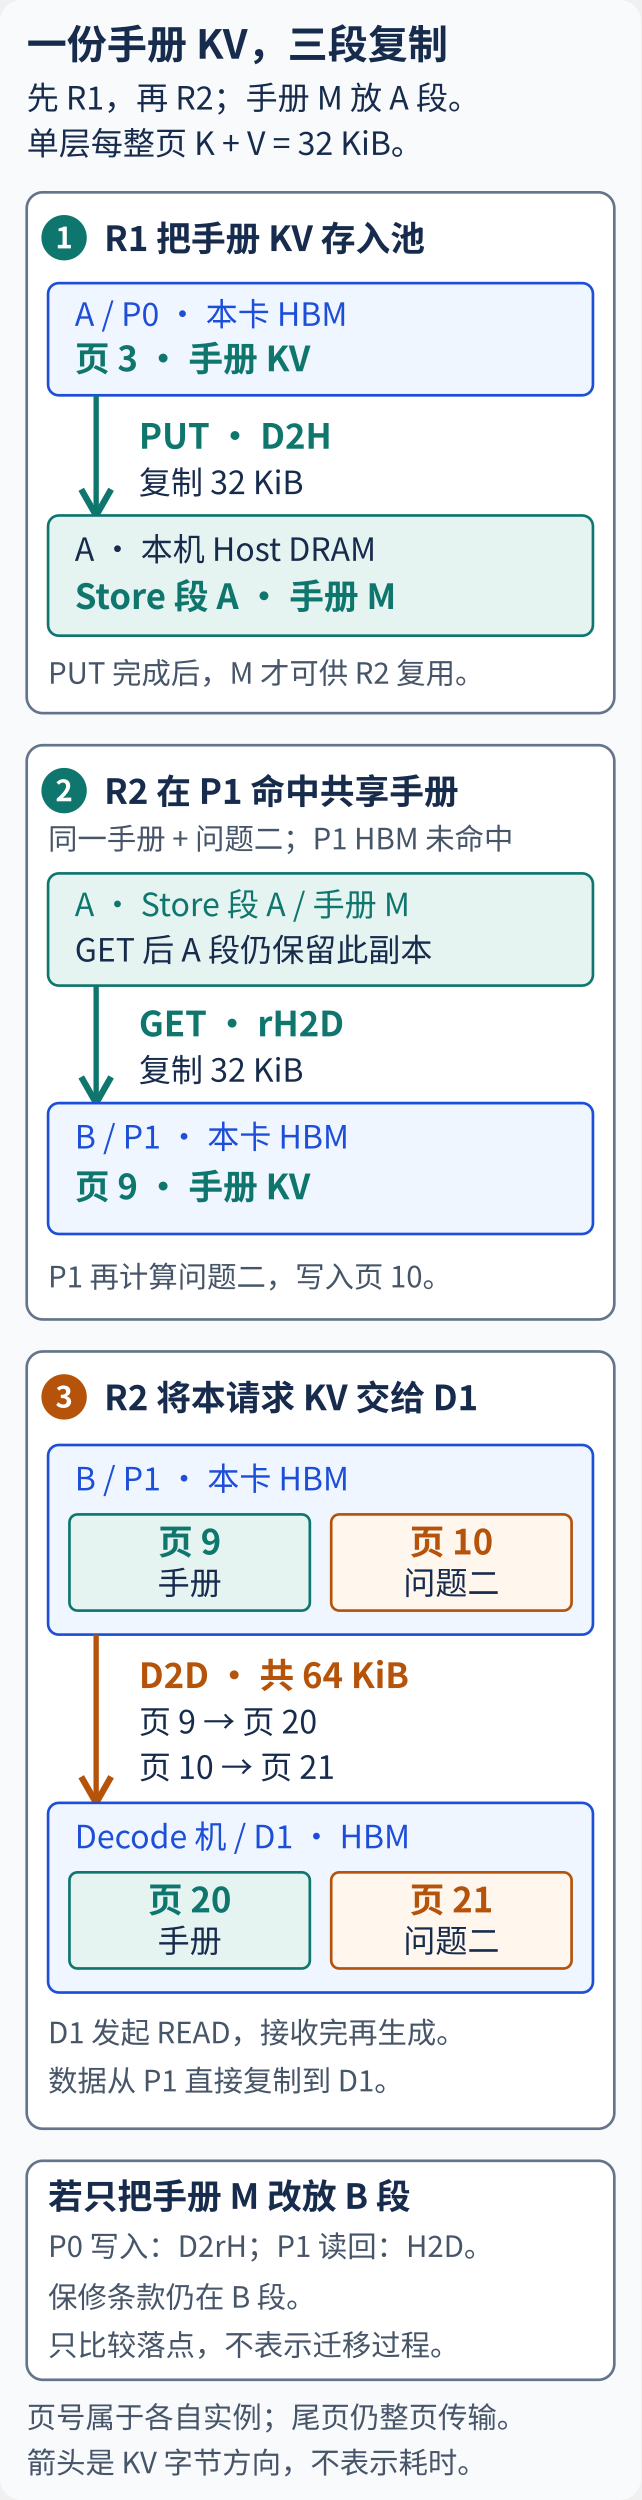
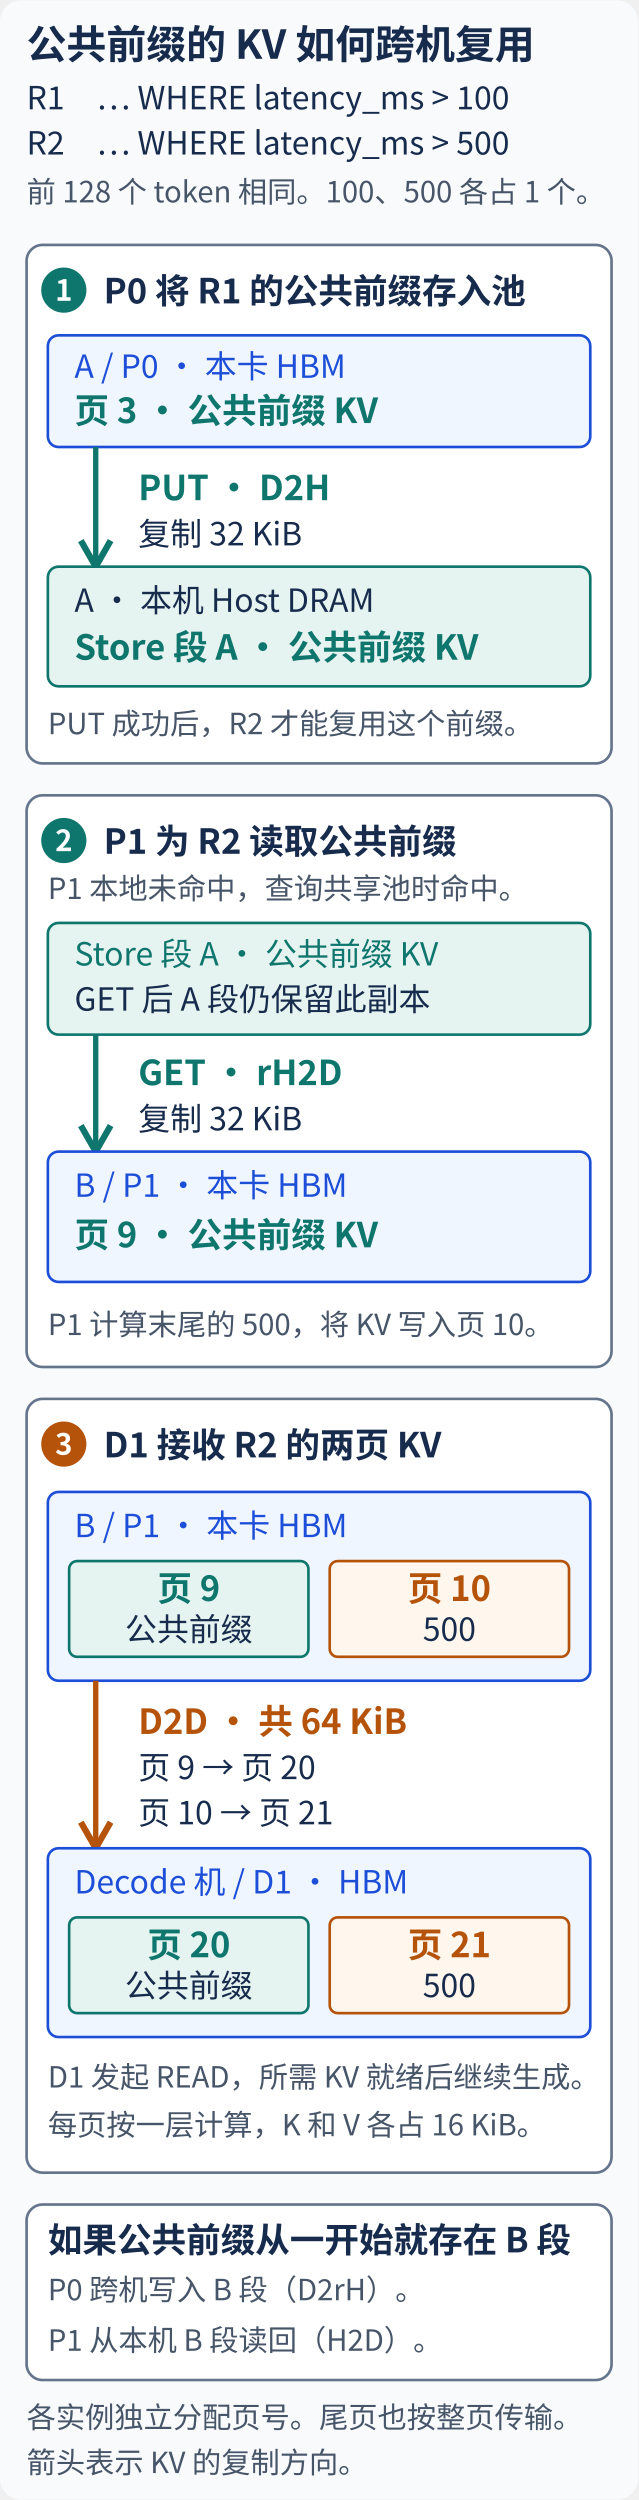
- <svg xmlns="http://www.w3.org/2000/svg" width="340" height="1326" viewBox="0 0 480 1872" role="img" aria-labelledby="title desc">
+ <svg xmlns="http://www.w3.org/2000/svg" width="340" height="1332" viewBox="0 0 480 1880" role="img" aria-labelledby="title desc">
  <defs>
    <style>
      text{font-family:-apple-system,BlinkMacSystemFont,"PingFang SC","Microsoft YaHei","Noto Sans CJK SC",sans-serif;fill:#172b4d}
      .title{font-size:30px;font-weight:700}.heading{font-size:26px;font-weight:700}.body{font-size:24px}.note{font-size:22px;fill:#475569}
      .blue{fill:#1d4ed8}.teal{fill:#0f766e}.orange{fill:#b45309}.center{text-anchor:middle}.number{font-size:22px;font-weight:700;fill:#fff;text-anchor:middle}
      .panel{fill:#fff;stroke:#64748b;stroke-width:2}.device{fill:#eff6ff;stroke:#1d4ed8;stroke-width:2}.store{fill:#e6f4f1;stroke:#0f766e;stroke-width:2}
-       .manual{fill:#e6f4f1;stroke:#0f766e;stroke-width:2}.question{fill:#fff7ed;stroke:#b45309;stroke-width:2}
+       .prefix{fill:#e6f4f1;stroke:#0f766e;stroke-width:2}.suffix{fill:#fff7ed;stroke:#b45309;stroke-width:2}
      .pool-flow{fill:none;stroke:#0f766e;stroke-width:4;marker-end:url(#pool-arrow)}.pd-flow{fill:none;stroke:#b45309;stroke-width:4;marker-end:url(#pd-arrow)}
    </style>
    <marker id="pool-arrow" viewBox="0 0 10 10" refX="8" refY="5" markerWidth="7" markerHeight="7" orient="auto">
      <path d="M1 1L8 5L1 9" fill="none" stroke="#0f766e" stroke-width="1.7" />
    </marker>
    <marker id="pd-arrow" viewBox="0 0 10 10" refX="8" refY="5" markerWidth="7" markerHeight="7" orient="auto">
      <path d="M1 1L8 5L1 9" fill="none" stroke="#b45309" stroke-width="1.7" />
    </marker>
  </defs>
-   <rect width="480" height="1872" rx="16" fill="#f8fafc" />
-   <text x="20" y="44" class="title">一份手册 KV，三段复制</text>
-   <text x="20" y="82" class="body">先 R1，再 R2；手册 M 放 A 段。</text>
-   <text x="20" y="116" class="body">单层每整页 K + V = 32 KiB。</text>
-   <g id="r1-p0-to-store">
+   <rect width="480" height="1880" rx="16" fill="#f8fafc" />
+   <text x="20" y="44" class="title">公共前缀的 KV 如何跨机复用</text>
+   <text x="20" y="82" class="body">R1　… WHERE latency_ms &gt; 100</text>
+   <text x="20" y="116" class="body">R2　… WHERE latency_ms &gt; 500</text>
+   <text x="20" y="152" class="note">前 128 个 token 相同。100、500 各占 1 个。</text>
+   <g id="r1-p0-to-store" transform="translate(0,40)">
    <rect x="20" y="144" width="440" height="390" rx="12" class="panel" />
    <circle cx="48" cy="178" r="17" fill="#0f766e" />
    <text x="48" y="186" class="number">1</text>
-     <text x="78" y="188" class="heading">R1 把手册 KV 存入池</text>
+     <text x="78" y="188" class="heading">P0 将 R1 的公共前缀存入池</text>
    <rect x="36" y="212" width="408" height="84" rx="8" class="device" />
    <text x="56" y="244" class="body blue">A / P0 · 本卡 HBM</text>
-     <text x="56" y="278" class="heading teal">页 3 · 手册 KV</text>
+     <text x="56" y="278" class="heading teal">页 3 · 公共前缀 KV</text>
    <path d="M72 296V386" class="pool-flow" />
    <text x="104" y="336" class="heading teal">PUT · D2H</text>
    <text x="104" y="370" class="body">复制 32 KiB</text>
    <rect x="36" y="386" width="408" height="90" rx="8" class="store" />
    <text x="56" y="420" class="body">A · 本机 Host DRAM</text>
-     <text x="56" y="456" class="heading teal">Store 段 A · 手册 M</text>
-     <text x="36" y="512" class="note">PUT 完成后，M 才可供 R2 复用。</text>
+     <text x="56" y="456" class="heading teal">Store 段 A · 公共前缀 KV</text>
+     <text x="36" y="512" class="note">PUT 成功后，R2 才能复用这个前缀。</text>
  </g>
-   <g id="r2-store-to-p1">
+   <g id="r2-store-to-p1" transform="translate(0,40)">
    <rect x="20" y="558" width="440" height="430" rx="12" class="panel" />
    <circle cx="48" cy="592" r="17" fill="#0f766e" />
    <text x="48" y="600" class="number">2</text>
-     <text x="78" y="602" class="heading">R2 在 P1 命中共享手册</text>
-     <text x="36" y="636" class="note">同一手册 + 问题二；P1 HBM 未命中</text>
+     <text x="78" y="602" class="heading">P1 为 R2 读取公共前缀</text>
+     <text x="36" y="636" class="note">P1 本地未命中，查询共享池时命中。</text>
    <rect x="36" y="654" width="408" height="84" rx="8" class="store" />
-     <text x="56" y="686" class="body teal">A · Store 段 A / 手册 M</text>
+     <text x="56" y="686" class="body teal">Store 段 A · 公共前缀 KV</text>
    <text x="56" y="720" class="body">GET 后 A 段仍保留此副本</text>
    <path d="M72 738V826" class="pool-flow" />
    <text x="104" y="776" class="heading teal">GET · rH2D</text>
    <text x="104" y="810" class="body">复制 32 KiB</text>
    <rect x="36" y="826" width="408" height="98" rx="8" class="device" />
    <text x="56" y="860" class="body blue">B / P1 · 本卡 HBM</text>
-     <text x="56" y="898" class="heading teal">页 9 · 手册 KV</text>
-     <text x="36" y="964" class="note">P1 再计算问题二，写入页 10。</text>
+     <text x="56" y="898" class="heading teal">页 9 · 公共前缀 KV</text>
+     <text x="36" y="964" class="note">P1 计算末尾的 500，将 KV 写入页 10。</text>
  </g>
-   <g id="r2-p1-to-d1">
+   <g id="r2-p1-to-d1" transform="translate(0,40)">
    <rect x="20" y="1012" width="440" height="582" rx="12" class="panel" />
    <circle cx="48" cy="1046" r="17" fill="#b45309" />
    <text x="48" y="1054" class="number">3</text>
-     <text x="78" y="1056" class="heading">R2 将本请求 KV 交给 D1</text>
+     <text x="78" y="1056" class="heading">D1 接收 R2 的两页 KV</text>
    <rect x="36" y="1082" width="408" height="142" rx="8" class="device" />
    <text x="56" y="1116" class="body blue">B / P1 · 本卡 HBM</text>
-     <rect x="52" y="1134" width="180" height="72" rx="6" class="manual" />
+     <rect x="52" y="1134" width="180" height="72" rx="6" class="prefix" />
    <text x="142" y="1164" class="heading teal center">页 9</text>
-     <text x="142" y="1194" class="body center">手册</text>
-     <rect x="248" y="1134" width="180" height="72" rx="6" class="question" />
+     <text x="142" y="1194" class="body center">公共前缀</text>
+     <rect x="248" y="1134" width="180" height="72" rx="6" class="suffix" />
    <text x="338" y="1164" class="heading orange center">页 10</text>
-     <text x="338" y="1194" class="body center">问题二</text>
+     <text x="338" y="1194" class="body center">500</text>
    <path d="M72 1224V1350" class="pd-flow" />
    <text x="104" y="1264" class="heading orange">D2D · 共 64 KiB</text>
    <text x="104" y="1298" class="body">页 9 → 页 20</text>
    <text x="104" y="1332" class="body">页 10 → 页 21</text>
    <rect x="36" y="1350" width="408" height="142" rx="8" class="device" />
    <text x="56" y="1384" class="body blue">Decode 机 / D1 · HBM</text>
-     <rect x="52" y="1402" width="180" height="72" rx="6" class="manual" />
+     <rect x="52" y="1402" width="180" height="72" rx="6" class="prefix" />
    <text x="142" y="1432" class="heading teal center">页 20</text>
-     <text x="142" y="1462" class="body center">手册</text>
-     <rect x="248" y="1402" width="180" height="72" rx="6" class="question" />
+     <text x="142" y="1462" class="body center">公共前缀</text>
+     <rect x="248" y="1402" width="180" height="72" rx="6" class="suffix" />
    <text x="338" y="1432" class="heading orange center">页 21</text>
-     <text x="338" y="1462" class="body center">问题二</text>
-     <text x="36" y="1530" class="note">D1 发起 READ，接收完再生成。</text>
-     <text x="36" y="1566" class="note">数据从 P1 直接复制到 D1。</text>
+     <text x="338" y="1462" class="body center">500</text>
+     <text x="36" y="1530" class="note">D1 发起 READ，所需 KV 就绪后继续生成。</text>
+     <text x="36" y="1566" class="note">每页按一层计算，K 和 V 各占 16 KiB。</text>
  </g>
-   <g id="alternate-manual-placement">
-     <rect x="20" y="1618" width="440" height="164" rx="12" class="panel" />
-     <text x="36" y="1654" class="heading">若只把手册 M 改放 B 段</text>
-     <text x="36" y="1690" class="note">P0 写入：D2rH；P1 读回：H2D。</text>
-     <text x="36" y="1728" class="note">保修条款仍在 B 段。</text>
-     <text x="36" y="1764" class="note">只比较落点，不表示迁移过程。</text>
+   <g id="alternate-prefix-placement" transform="translate(0,40)">
+     <rect x="20" y="1618" width="440" height="132" rx="12" class="panel" />
+     <text x="36" y="1654" class="heading">如果公共前缀从一开始就存在 B 段</text>
+     <text x="36" y="1690" class="note">P0 跨机写入 B 段（D2rH）。</text>
+     <text x="36" y="1728" class="note">P1 从本机 B 段读回（H2D）。</text>
  </g>
-   <text x="20" y="1818" class="note">页号属于各自实例；尾页仍整页传输。</text>
-   <text x="20" y="1852" class="note">箭头是 KV 字节方向，不表示耗时。</text>
+   <text x="20" y="1826" class="note">各实例独立分配页号。尾页也按整页传输。</text>
+   <text x="20" y="1860" class="note">箭头表示 KV 的复制方向。</text>
</svg>
